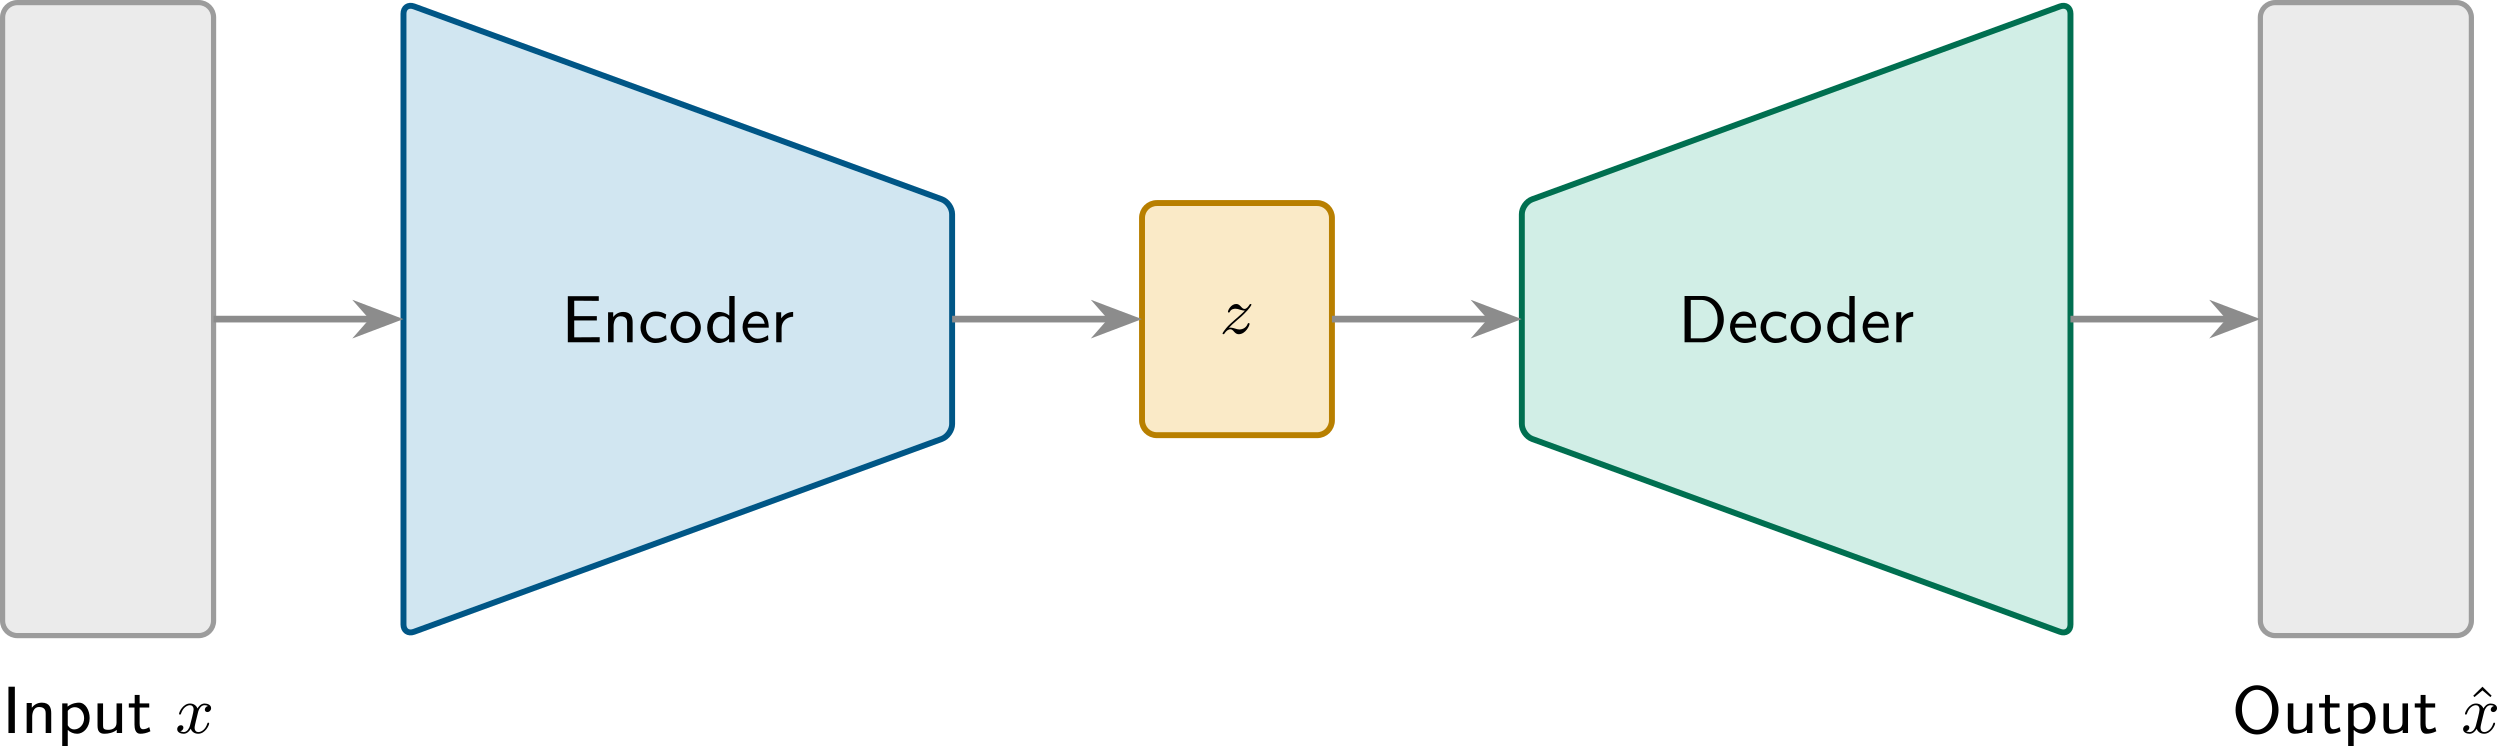
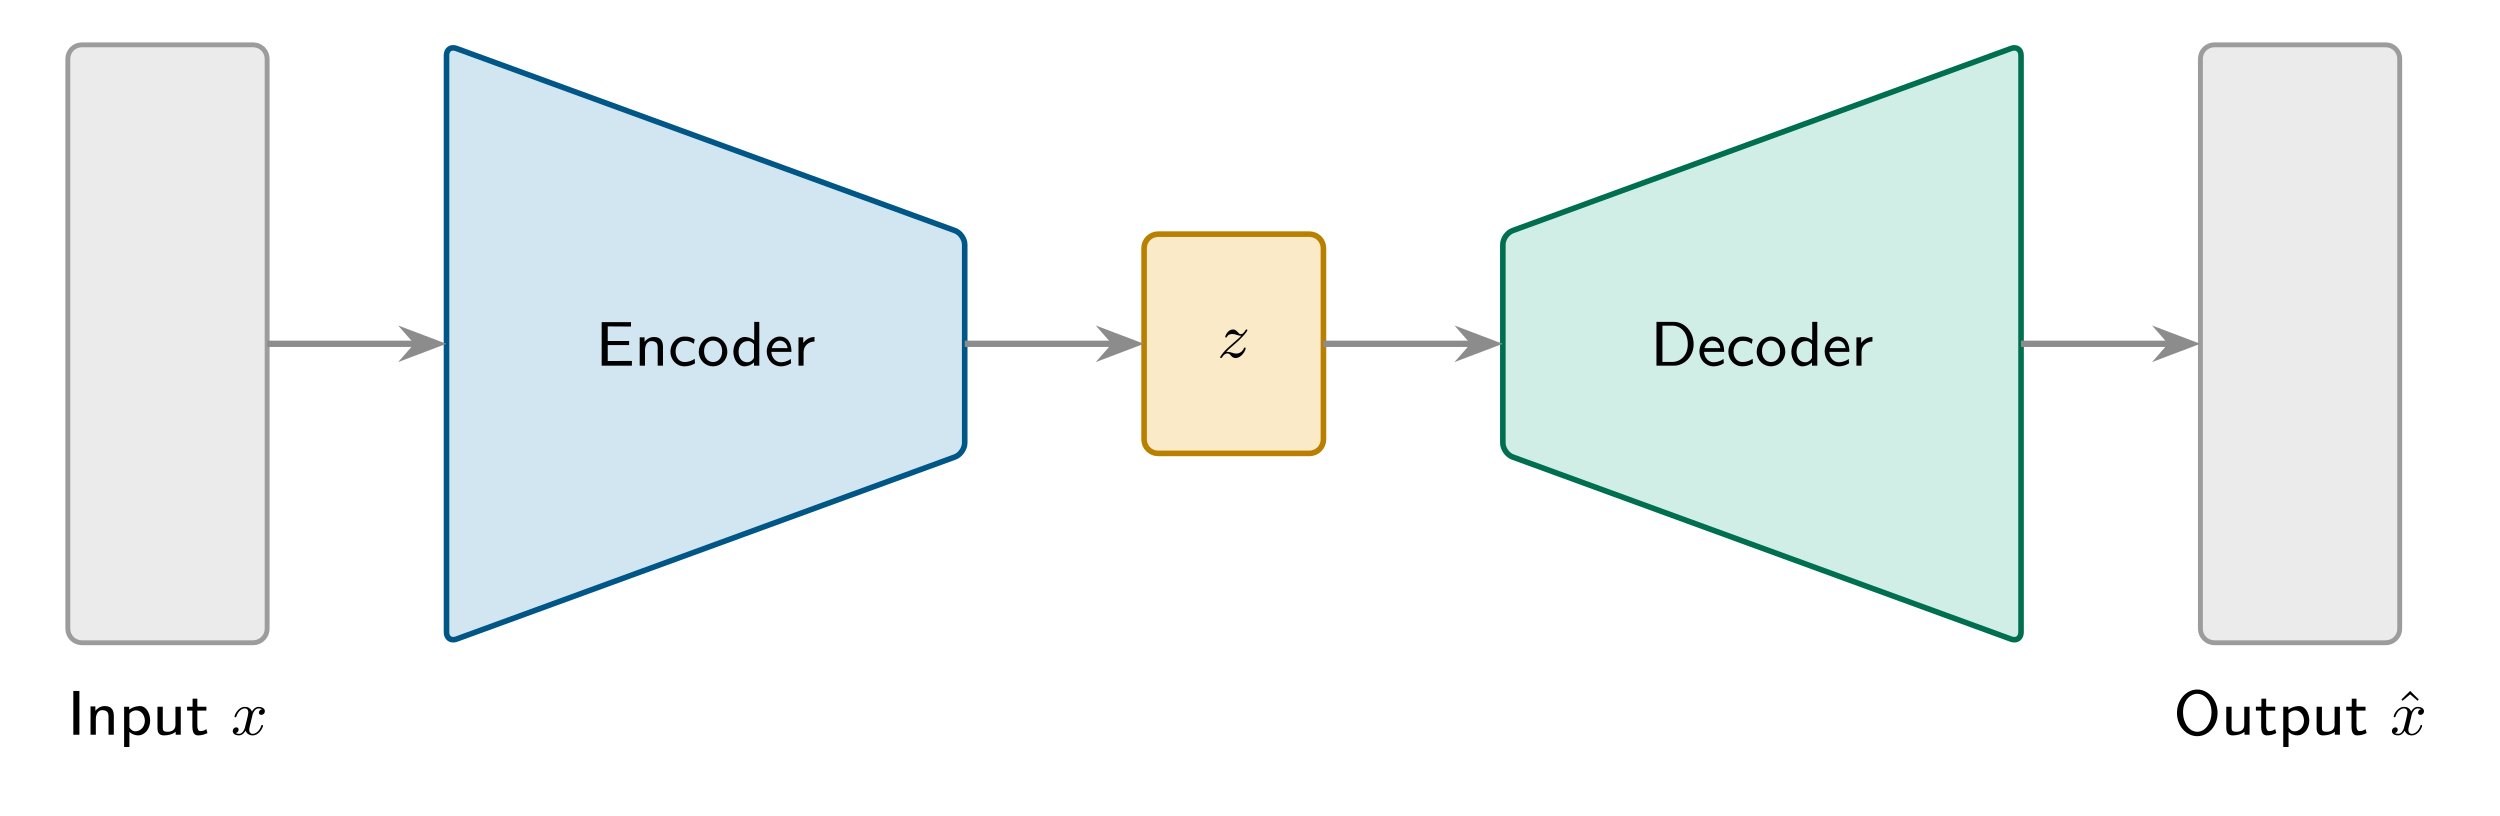
- <svg xmlns="http://www.w3.org/2000/svg" xmlns:xlink="http://www.w3.org/1999/xlink" version="1.1" width="335.849pt" height="100.217pt" viewBox="-26.454 -65.974 335.849 100.217">
+ <svg xmlns="http://www.w3.org/2000/svg" xmlns:xlink="http://www.w3.org/1999/xlink" width="354.16pt" height="115.541pt" viewBox="0 0 354.16 115.541">
  <defs>
-     <path id="g0-120" d="M4.411-3.622C4.08-3.56 3.981-3.273 3.981-3.138C3.981-2.968 4.107-2.815 4.331-2.815C4.582-2.815 4.824-3.031 4.824-3.344C4.824-3.757 4.376-3.963 3.954-3.963C3.416-3.963 3.102-3.488 2.995-3.3C2.824-3.739 2.43-3.963 2-3.963C1.04-3.963 .52-2.815 .52-2.582C.52-2.502 .583-2.475 .646-2.475C.726-2.475 .753-2.52 .771-2.573C1.049-3.461 1.641-3.739 1.982-3.739C2.242-3.739 2.475-3.569 2.475-3.147C2.475-2.824 2.089-1.39 1.973-.959C1.901-.681 1.632-.126 1.139-.126C.959-.126 .771-.188 .681-.242C.924-.287 1.103-.493 1.103-.726C1.103-.95 .933-1.049 .762-1.049C.502-1.049 .269-.825 .269-.52C.269-.081 .753 .099 1.13 .099C1.65 .099 1.955-.332 2.089-.574C2.313 .018 2.842 .099 3.084 .099C4.053 .099 4.564-1.067 4.564-1.282C4.564-1.327 4.537-1.39 4.447-1.39C4.349-1.39 4.34-1.354 4.295-1.219C4.098-.574 3.578-.126 3.111-.126C2.851-.126 2.609-.287 2.609-.717C2.609-.915 2.735-1.408 2.815-1.748C2.851-1.91 3.093-2.878 3.111-2.941C3.219-3.264 3.488-3.739 3.945-3.739C4.107-3.739 4.277-3.712 4.411-3.622Z" />
-     <path id="g0-122" d="M1.246-.762C1.435-.986 1.928-1.435 2.313-1.757C2.977-2.322 3.183-2.52 3.3-2.645C4.035-3.353 4.277-3.811 4.277-3.865C4.277-3.873 4.277-3.963 4.16-3.963C4.08-3.963 4.062-3.936 4.017-3.865C3.9-3.685 3.658-3.3 3.353-3.3C3.174-3.3 3.058-3.398 2.851-3.631C2.636-3.865 2.466-3.963 2.233-3.963C1.542-3.963 1.121-3.138 1.121-2.914C1.121-2.887 1.139-2.815 1.237-2.815C1.327-2.815 1.354-2.869 1.363-2.896C1.533-3.327 2.062-3.327 2.134-3.327C2.34-3.327 2.555-3.264 2.753-3.192C3.111-3.075 3.264-3.075 3.398-3.075C3.12-2.762 2.618-2.331 2.053-1.847C1.605-1.462 1.327-1.193 1.13-.995C.798-.646 .395-.099 .395 0C.395 .063 .439 .099 .511 .099C.592 .099 .61 .063 .655 .009C1.004-.529 1.336-.565 1.435-.565C1.659-.565 1.784-.43 1.982-.197C2.188 .027 2.385 .099 2.564 .099C3.488 .099 4.026-1.049 4.026-1.291C4.026-1.372 3.963-1.399 3.9-1.399C3.811-1.399 3.793-1.336 3.775-1.3C3.533-.637 2.896-.538 2.663-.538C2.493-.538 2.313-.583 2.044-.672C1.865-.726 1.65-.789 1.462-.789C1.372-.789 1.282-.771 1.246-.762Z" />
-     <path id="g1-94" d="M2.304-6.223L1.067-5.012L1.228-4.824L2.304-5.73L3.371-4.824L3.533-5.012L2.304-6.223Z" />
-     <path id="g2-68" d="M.87-6.223V0H3.318C4.878 0 6.142-1.363 6.142-3.058C6.142-4.815 4.878-6.223 3.318-6.223H.87ZM1.704-.529V-5.694H3.084C4.322-5.694 5.308-4.68 5.308-3.058C5.308-1.488 4.313-.529 3.093-.529H1.704Z" />
-     <path id="g2-69" d="M4.752-2.932V-3.515H1.713V-5.586H2.053C2.78-5.586 3.515-5.568 4.241-5.568H5.012V-6.196H.852V0H5.138V-.681H4.241C3.398-.681 2.555-.664 1.713-.664V-2.932H4.752Z" />
-     <path id="g2-73" d="M1.713-6.223H.852V0H1.713V-6.223Z" />
-     <path id="g2-79" d="M6.285-3.084C6.285-4.976 4.949-6.42 3.398-6.42S.511-4.976 .511-3.084C.511-1.219 1.856 .197 3.398 .197C4.949 .197 6.285-1.219 6.285-3.084ZM3.398-.43C2.331-.43 1.372-1.533 1.372-3.219C1.372-4.86 2.376-5.81 3.398-5.81S5.425-4.851 5.425-3.219C5.425-1.533 4.465-.43 3.398-.43Z" />
-     <path id="g2-99" d="M3.775-.968C3.344-.672 2.869-.511 2.331-.511C1.569-.511 1.067-1.148 1.067-2C1.067-2.69 1.408-3.524 2.367-3.524C2.932-3.524 3.219-3.416 3.667-3.111L3.784-3.739C3.282-4.026 3.004-4.133 2.358-4.133C1.085-4.133 .323-3.058 .323-1.991C.323-.879 1.157 .099 2.322 .099C2.95 .099 3.425-.09 3.829-.332L3.775-.968Z" />
-     <path id="g2-100" d="M4.008-6.223H3.291V-3.587C2.789-4.008 2.215-4.08 1.928-4.08C1.022-4.08 .323-3.138 .323-1.991C.323-.834 1.013 .099 1.892 .099C2.161 .099 2.726 .036 3.264-.466V0H4.008V-6.223ZM3.264-1.264C3.264-1.094 3.264-1.076 3.165-.95C2.923-.628 2.618-.484 2.295-.484C1.713-.484 1.067-.906 1.067-1.982C1.067-3.129 1.829-3.497 2.394-3.497C2.806-3.497 3.093-3.264 3.264-3.031V-1.264Z" />
-     <path id="g2-101" d="M3.829-1.964C3.829-2.242 3.82-2.923 3.47-3.461C3.093-4.026 2.52-4.133 2.179-4.133C1.139-4.133 .314-3.174 .314-2.026C.314-.843 1.193 .099 2.313 .099C2.744 .099 3.264-.009 3.784-.341L3.73-.959C3.165-.556 2.636-.484 2.322-.484C1.578-.484 1.004-1.139 .977-1.964H3.829ZM1.031-2.493C1.175-3.067 1.614-3.551 2.179-3.551C2.511-3.551 3.12-3.398 3.291-2.493H1.031Z" />
-     <path id="g2-110" d="M4.026-2.663C4.026-3.327 3.847-4.08 2.762-4.08C2.053-4.08 1.623-3.667 1.417-3.398V-4.035H.726V0H1.47V-2.188C1.47-2.78 1.704-3.497 2.385-3.497C3.282-3.497 3.282-2.86 3.282-2.6V0H4.026V-2.663Z" />
-     <path id="g2-111" d="M4.331-1.973C4.331-3.147 3.434-4.133 2.295-4.133C1.184-4.133 .269-3.165 .269-1.973C.269-.789 1.21 .099 2.295 .099C3.407 .099 4.331-.807 4.331-1.973ZM2.304-.511C1.614-.511 1.013-1.049 1.013-2.062C1.013-3.111 1.686-3.551 2.295-3.551C2.941-3.551 3.587-3.093 3.587-2.062C3.587-1.022 2.959-.511 2.304-.511Z" />
-     <path id="g2-112" d="M1.488-.412C1.82-.099 2.268 .099 2.735 .099C3.64 .099 4.429-.789 4.429-2C4.429-3.075 3.865-4.08 2.995-4.08C2.744-4.08 2.08-4.035 1.462-3.551V-3.981H.744V1.739H1.488V-.412ZM1.488-2.977C1.605-3.138 1.937-3.47 2.448-3.47C3.12-3.47 3.685-2.833 3.685-1.991C3.685-1.13 3.058-.484 2.358-.484C2.071-.484 1.748-.601 1.488-1.04V-2.977Z" />
-     <path id="g2-114" d="M1.462-1.91C1.462-2.851 2.197-3.425 3.013-3.434V-4.08C2.367-4.071 1.775-3.748 1.408-3.219V-4.035H.744V0H1.462V-1.91Z" />
-     <path id="g2-116" d="M1.623-3.425H2.914V-3.981H1.623V-5.12H.959V-3.981H.17V-3.425H.933V-1.13C.933-.601 1.049 .099 1.704 .099C2.098 .099 2.564 .018 3.067-.233L2.914-.798C2.681-.619 2.367-.511 2.089-.511C1.739-.511 1.623-.825 1.623-1.291V-3.425Z" />
-     <path id="g2-117" d="M4.026-3.981H3.282V-1.39C3.282-.672 2.717-.43 2.179-.43C1.533-.43 1.47-.637 1.47-1.022V-3.981H.726V-.977C.726-.215 1.031 .099 1.668 .099C2.188 .099 2.887-.054 3.309-.43V0H4.026V-3.981Z" />
+     <g>
+       <g id="glyph-0-0">
+         <path d="M 4.734 -2.922 L 4.734 -3.5 L 1.703 -3.5 L 1.703 -5.562 L 2.047 -5.562 C 2.766 -5.562 3.5 -5.547 4.234 -5.547 L 5 -5.547 L 5 -6.172 L 0.844 -6.172 L 0.844 0 L 5.125 0 L 5.125 -0.672 L 4.234 -0.672 C 3.391 -0.672 2.547 -0.656 1.703 -0.656 L 1.703 -2.922 Z M 4.734 -2.922 " />
+       </g>
+       <g id="glyph-0-1">
+         <path d="M 4.016 -2.656 C 4.016 -3.312 3.828 -4.062 2.75 -4.062 C 2.047 -4.062 1.625 -3.656 1.406 -3.391 L 1.406 -4.016 L 0.719 -4.016 L 0.719 0 L 1.469 0 L 1.469 -2.188 C 1.469 -2.766 1.703 -3.484 2.375 -3.484 C 3.266 -3.484 3.266 -2.844 3.266 -2.594 L 3.266 0 L 4.016 0 Z M 4.016 -2.656 " />
+       </g>
+       <g id="glyph-0-2">
+         <path d="M 3.766 -0.969 C 3.328 -0.672 2.859 -0.516 2.328 -0.516 C 1.562 -0.516 1.062 -1.141 1.062 -2 C 1.062 -2.688 1.406 -3.516 2.359 -3.516 C 2.922 -3.516 3.203 -3.406 3.656 -3.094 L 3.766 -3.734 C 3.266 -4.016 3 -4.125 2.344 -4.125 C 1.078 -4.125 0.328 -3.047 0.328 -1.984 C 0.328 -0.875 1.156 0.094 2.312 0.094 C 2.938 0.094 3.422 -0.094 3.812 -0.328 Z M 3.766 -0.969 " />
+       </g>
+       <g id="glyph-0-3">
+         <path d="M 4.312 -1.969 C 4.312 -3.141 3.422 -4.125 2.281 -4.125 C 1.188 -4.125 0.266 -3.156 0.266 -1.969 C 0.266 -0.781 1.203 0.094 2.281 0.094 C 3.391 0.094 4.312 -0.797 4.312 -1.969 Z M 2.297 -0.516 C 1.609 -0.516 1.016 -1.047 1.016 -2.062 C 1.016 -3.094 1.688 -3.547 2.281 -3.547 C 2.938 -3.547 3.578 -3.078 3.578 -2.062 C 3.578 -1.016 2.953 -0.516 2.297 -0.516 Z M 2.297 -0.516 " />
+       </g>
+       <g id="glyph-0-4">
+         <path d="M 4 -6.203 L 3.281 -6.203 L 3.281 -3.578 C 2.781 -4 2.203 -4.062 1.922 -4.062 C 1.016 -4.062 0.328 -3.125 0.328 -1.984 C 0.328 -0.828 1.016 0.094 1.891 0.094 C 2.156 0.094 2.719 0.031 3.25 -0.469 L 3.25 0 L 4 0 Z M 3.25 -1.266 C 3.25 -1.094 3.25 -1.078 3.156 -0.953 C 2.906 -0.625 2.609 -0.484 2.281 -0.484 C 1.703 -0.484 1.062 -0.906 1.062 -1.969 C 1.062 -3.125 1.828 -3.484 2.391 -3.484 C 2.797 -3.484 3.078 -3.25 3.25 -3.016 Z M 3.25 -1.266 " />
+       </g>
+       <g id="glyph-0-5">
+         <path d="M 3.812 -1.953 C 3.812 -2.234 3.812 -2.906 3.453 -3.453 C 3.078 -4.016 2.516 -4.125 2.172 -4.125 C 1.141 -4.125 0.312 -3.156 0.312 -2.016 C 0.312 -0.844 1.188 0.094 2.312 0.094 C 2.734 0.094 3.25 -0.016 3.766 -0.344 L 3.719 -0.953 C 3.156 -0.547 2.625 -0.484 2.312 -0.484 C 1.578 -0.484 1 -1.141 0.969 -1.953 Z M 1.031 -2.484 C 1.172 -3.062 1.609 -3.547 2.172 -3.547 C 2.5 -3.547 3.109 -3.391 3.281 -2.484 Z M 1.031 -2.484 " />
+       </g>
+       <g id="glyph-0-6">
+         <path d="M 1.453 -1.906 C 1.453 -2.844 2.188 -3.422 3 -3.422 L 3 -4.062 C 2.359 -4.062 1.766 -3.734 1.406 -3.203 L 1.406 -4.016 L 0.734 -4.016 L 0.734 0 L 1.453 0 Z M 1.453 -1.906 " />
+       </g>
+       <g id="glyph-0-7">
+         <path d="M 0.859 -6.203 L 0.859 0 L 3.312 0 C 4.859 0 6.125 -1.359 6.125 -3.047 C 6.125 -4.797 4.859 -6.203 3.312 -6.203 Z M 1.703 -0.531 L 1.703 -5.672 L 3.078 -5.672 C 4.312 -5.672 5.297 -4.672 5.297 -3.047 C 5.297 -1.484 4.297 -0.531 3.078 -0.531 Z M 1.703 -0.531 " />
+       </g>
+       <g id="glyph-0-8">
+         <path d="M 1.703 -6.203 L 0.844 -6.203 L 0.844 0 L 1.703 0 Z M 1.703 -6.203 " />
+       </g>
+       <g id="glyph-0-9">
+         <path d="M 1.484 -0.406 C 1.812 -0.094 2.266 0.094 2.719 0.094 C 3.625 0.094 4.422 -0.781 4.422 -2 C 4.422 -3.062 3.859 -4.062 2.984 -4.062 C 2.734 -4.062 2.078 -4.016 1.453 -3.547 L 1.453 -3.969 L 0.734 -3.969 L 0.734 1.734 L 1.484 1.734 Z M 1.484 -2.969 C 1.594 -3.125 1.938 -3.453 2.438 -3.453 C 3.109 -3.453 3.672 -2.828 3.672 -1.984 C 3.672 -1.125 3.047 -0.484 2.344 -0.484 C 2.062 -0.484 1.75 -0.594 1.484 -1.031 Z M 1.484 -2.969 " />
+       </g>
+       <g id="glyph-0-10">
+         <path d="M 4.016 -3.969 L 3.266 -3.969 L 3.266 -1.391 C 3.266 -0.672 2.703 -0.422 2.172 -0.422 C 1.531 -0.422 1.469 -0.641 1.469 -1.016 L 1.469 -3.969 L 0.719 -3.969 L 0.719 -0.969 C 0.719 -0.219 1.031 0.094 1.656 0.094 C 2.188 0.094 2.875 -0.047 3.297 -0.422 L 3.297 0 L 4.016 0 Z M 4.016 -3.969 " />
+       </g>
+       <g id="glyph-0-11">
+         <path d="M 1.625 -3.422 L 2.906 -3.422 L 2.906 -3.969 L 1.625 -3.969 L 1.625 -5.109 L 0.953 -5.109 L 0.953 -3.969 L 0.172 -3.969 L 0.172 -3.422 L 0.922 -3.422 L 0.922 -1.125 C 0.922 -0.594 1.047 0.094 1.703 0.094 C 2.094 0.094 2.562 0.016 3.062 -0.234 L 2.906 -0.797 C 2.672 -0.609 2.359 -0.516 2.078 -0.516 C 1.734 -0.516 1.625 -0.828 1.625 -1.281 Z M 1.625 -3.422 " />
+       </g>
+       <g id="glyph-0-12">
+         <path d="M 6.266 -3.078 C 6.266 -4.953 4.938 -6.406 3.391 -6.406 C 1.844 -6.406 0.516 -4.953 0.516 -3.078 C 0.516 -1.219 1.844 0.203 3.391 0.203 C 4.938 0.203 6.266 -1.219 6.266 -3.078 Z M 3.391 -0.422 C 2.328 -0.422 1.375 -1.531 1.375 -3.203 C 1.375 -4.844 2.375 -5.797 3.391 -5.797 C 4.406 -5.797 5.406 -4.828 5.406 -3.203 C 5.406 -1.531 4.453 -0.422 3.391 -0.422 Z M 3.391 -0.422 " />
+       </g>
+       <g id="glyph-1-0">
+         <path d="M 4.391 -3.609 C 4.062 -3.547 3.969 -3.266 3.969 -3.125 C 3.969 -2.953 4.094 -2.812 4.312 -2.812 C 4.562 -2.812 4.812 -3.016 4.812 -3.328 C 4.812 -3.75 4.359 -3.953 3.938 -3.953 C 3.406 -3.953 3.094 -3.484 2.984 -3.281 C 2.812 -3.734 2.422 -3.953 2 -3.953 C 1.031 -3.953 0.516 -2.812 0.516 -2.578 C 0.516 -2.5 0.578 -2.469 0.641 -2.469 C 0.719 -2.469 0.75 -2.516 0.766 -2.562 C 1.047 -3.453 1.641 -3.734 1.969 -3.734 C 2.234 -3.734 2.469 -3.562 2.469 -3.141 C 2.469 -2.812 2.078 -1.391 1.969 -0.953 C 1.891 -0.672 1.625 -0.125 1.141 -0.125 C 0.953 -0.125 0.766 -0.188 0.672 -0.234 C 0.922 -0.281 1.094 -0.484 1.094 -0.719 C 1.094 -0.953 0.922 -1.047 0.766 -1.047 C 0.5 -1.047 0.266 -0.828 0.266 -0.516 C 0.266 -0.078 0.75 0.094 1.125 0.094 C 1.641 0.094 1.953 -0.328 2.078 -0.578 C 2.312 0.016 2.828 0.094 3.078 0.094 C 4.047 0.094 4.547 -1.062 4.547 -1.281 C 4.547 -1.328 4.516 -1.391 4.438 -1.391 C 4.328 -1.391 4.328 -1.344 4.281 -1.219 C 4.078 -0.578 3.562 -0.125 3.094 -0.125 C 2.844 -0.125 2.594 -0.281 2.594 -0.719 C 2.594 -0.906 2.719 -1.406 2.812 -1.75 C 2.844 -1.906 3.078 -2.875 3.094 -2.938 C 3.203 -3.25 3.484 -3.734 3.938 -3.734 C 4.094 -3.734 4.266 -3.703 4.391 -3.609 Z M 4.391 -3.609 " />
+       </g>
+       <g id="glyph-1-1">
+         <path d="M 1.25 -0.766 C 1.438 -0.984 1.922 -1.438 2.312 -1.75 C 2.969 -2.312 3.172 -2.516 3.281 -2.641 C 4.016 -3.344 4.266 -3.797 4.266 -3.859 C 4.266 -3.859 4.266 -3.953 4.141 -3.953 C 4.062 -3.953 4.047 -3.922 4 -3.859 C 3.891 -3.672 3.641 -3.281 3.344 -3.281 C 3.156 -3.281 3.047 -3.391 2.844 -3.625 C 2.625 -3.859 2.453 -3.953 2.219 -3.953 C 1.531 -3.953 1.125 -3.125 1.125 -2.906 C 1.125 -2.875 1.141 -2.812 1.234 -2.812 C 1.328 -2.812 1.344 -2.859 1.359 -2.891 C 1.531 -3.312 2.062 -3.312 2.125 -3.312 C 2.328 -3.312 2.547 -3.25 2.75 -3.188 C 3.094 -3.062 3.25 -3.062 3.391 -3.062 C 3.109 -2.75 2.609 -2.328 2.047 -1.844 C 1.594 -1.453 1.328 -1.188 1.125 -0.984 C 0.797 -0.641 0.391 -0.094 0.391 0 C 0.391 0.062 0.438 0.094 0.516 0.094 C 0.594 0.094 0.609 0.062 0.656 0.016 C 1 -0.531 1.328 -0.562 1.438 -0.562 C 1.656 -0.562 1.781 -0.422 1.969 -0.203 C 2.188 0.031 2.375 0.094 2.562 0.094 C 3.484 0.094 4.016 -1.047 4.016 -1.281 C 4.016 -1.375 3.953 -1.391 3.891 -1.391 C 3.797 -1.391 3.781 -1.328 3.766 -1.297 C 3.516 -0.641 2.891 -0.531 2.656 -0.531 C 2.484 -0.531 2.312 -0.578 2.031 -0.672 C 1.859 -0.719 1.641 -0.781 1.453 -0.781 C 1.375 -0.781 1.281 -0.766 1.25 -0.766 Z M 1.25 -0.766 " />
+       </g>
+       <g id="glyph-2-0">
+         <path d="M 2.297 -6.203 L 1.062 -5 L 1.219 -4.812 L 2.297 -5.719 L 3.359 -4.812 L 3.516 -5 Z M 2.297 -6.203 " />
+       </g>
+     </g>
+     <clipPath id="clip-0">
+       <path clip-rule="nonzero" d="M 0.281 0 L 48 0 L 48 101 L 0.281 101 Z M 0.281 0 " />
+     </clipPath>
  </defs>
-   <g id="page1">
-     <path d="M27.75-64.129V17.922C27.75 18.746 28.379 19.188 29.156 18.902L100.051-7C100.825-7.285 101.453-8.184 101.453-9.008V-37.199C101.453-38.027 100.825-38.926 100.051-39.207L29.156-65.113C28.379-65.394 27.75-64.957 27.75-64.129Z" fill="#d1e6f1" />
-     <path d="M27.75-64.129V17.922C27.75 18.746 28.379 19.188 29.156 18.902L100.051-7C100.825-7.285 101.453-8.184 101.453-9.008V-37.199C101.453-38.027 100.825-38.926 100.051-39.207L29.156-65.113C28.379-65.394 27.75-64.957 27.75-64.129Z" stroke="#005686" fill="none" stroke-width=".797" stroke-miterlimit="10" />
-     <g transform="translate(75.0807 3.1134)">
-       <use x="-26.107" y="-23.104" xlink:href="#g2-69" />
-       <use x="-20.573" y="-23.104" xlink:href="#g2-110" />
-       <use x="-15.813" y="-23.104" xlink:href="#g2-99" />
-       <use x="-11.717" y="-23.104" xlink:href="#g2-111" />
-       <use x="-6.853" y="-23.104" xlink:href="#g2-100" />
-       <use x="-2.093" y="-23.104" xlink:href="#g2-101" />
-       <use x="2.002" y="-23.104" xlink:href="#g2-114" />
-     </g>
-     <path d="M177.989-37.199V-9.008C177.989-8.184 178.617-7.285 179.395-7L250.289 18.902C251.063 19.188 251.692 18.746 251.692 17.922V-64.129C251.692-64.957 251.063-65.394 250.289-65.113L179.395-39.207C178.617-38.926 177.989-38.027 177.989-37.199Z" fill="#d1eee6" />
-     <path d="M177.989-37.199V-9.008C177.989-8.184 178.617-7.285 179.395-7L250.289 18.902C251.063 19.188 251.692 18.746 251.692 17.922V-64.129C251.692-64.957 251.063-65.394 250.289-65.113L179.395-39.207C178.617-38.926 177.989-38.027 177.989-37.199Z" stroke="#006f50" fill="none" stroke-width=".797" stroke-miterlimit="10" />
-     <g transform="translate(225.0863 3.1134)">
-       <use x="-26.107" y="-23.104" xlink:href="#g2-68" />
-       <use x="-19.445" y="-23.104" xlink:href="#g2-101" />
-       <use x="-15.349" y="-23.104" xlink:href="#g2-99" />
-       <use x="-11.253" y="-23.104" xlink:href="#g2-111" />
-       <use x="-6.39" y="-23.104" xlink:href="#g2-100" />
-       <use x="-1.63" y="-23.104" xlink:href="#g2-101" />
-       <use x="2.466" y="-23.104" xlink:href="#g2-114" />
-     </g>
-     <path d="M.246-65.625H-24.113C-25.215-65.625-26.105-64.734-26.105-63.633V17.422C-26.105 18.523-25.215 19.414-24.113 19.414H.246C1.348 19.414 2.238 18.523 2.238 17.422V-63.633C2.238-64.734 1.348-65.625 .246-65.625Z" fill="#ebebeb" />
-     <path d="M.246-65.625H-24.113C-25.215-65.625-26.105-64.734-26.105-63.633V17.422C-26.105 18.523-25.215 19.414-24.113 19.414H.246C1.348 19.414 2.238 18.523 2.238 17.422V-63.633C2.238-64.734 1.348-65.625 .246-65.625Z" stroke="#9c9c9c" fill="none" stroke-width=".697" stroke-miterlimit="10" />
-     <path d="M303.559-65.625H279.196C278.094-65.625 277.203-64.734 277.203-63.633V17.422C277.203 18.523 278.094 19.414 279.196 19.414H303.559C304.657 19.414 305.551 18.523 305.551 17.422V-63.633C305.551-64.734 304.657-65.625 303.559-65.625Z" fill="#ebebeb" />
-     <path d="M303.559-65.625H279.196C278.094-65.625 277.203-64.734 277.203-63.633V17.422C277.203 18.523 278.094 19.414 279.196 19.414H303.559C304.657 19.414 305.551 18.523 305.551 17.422V-63.633C305.551-64.734 304.657-65.625 303.559-65.625Z" stroke="#9c9c9c" fill="none" stroke-width=".697" stroke-miterlimit="10" />
-     <g transform="translate(-.0649 55.6043)">
-       <use x="-26.107" y="-23.104" xlink:href="#g2-73" />
-       <use x="-23.534" y="-23.104" xlink:href="#g2-110" />
-       <use x="-18.774" y="-23.104" xlink:href="#g2-112" />
-       <use x="-14.014" y="-23.104" xlink:href="#g2-117" />
-       <use x="-9.254" y="-23.104" xlink:href="#g2-116" />
-       <use x="-2.854" y="-23.104" xlink:href="#g0-120" />
-     </g>
-     <g transform="translate(299.4643 55.6043)">
-       <use x="-26.107" y="-23.104" xlink:href="#g2-79" />
-       <use x="-19.3" y="-23.104" xlink:href="#g2-117" />
-       <use x="-14.54" y="-23.104" xlink:href="#g2-116" />
-       <use x="-11.212" y="-23.104" xlink:href="#g2-112" />
-       <use x="-6.452" y="-23.104" xlink:href="#g2-117" />
-       <use x="-1.692" y="-23.104" xlink:href="#g2-116" />
-       <use x="5.271" y="-23.104" xlink:href="#g1-94" />
-       <use x="4.707" y="-23.104" xlink:href="#g0-120" />
-     </g>
-     <path d="M150.485-38.695H128.957C127.856-38.695 126.965-37.805 126.965-36.703V-9.508C126.965-8.406 127.856-7.512 128.957-7.512H150.485C151.586-7.512 152.477-8.406 152.477-9.508V-36.703C152.477-37.805 151.586-38.695 150.485-38.695Z" fill="#faeac7" />
-     <path d="M150.485-38.695H128.957C127.856-38.695 126.965-37.805 126.965-36.703V-9.508C126.965-8.406 127.856-7.512 128.957-7.512H150.485C151.586-7.512 152.477-8.406 152.477-9.508V-36.703C152.477-37.805 151.586-38.695 150.485-38.695Z" stroke="#b87f00" fill="none" stroke-width=".797" stroke-miterlimit="10" />
-     <g transform="translate(163.4923 1.9303)">
-       <use x="-26.107" y="-23.104" xlink:href="#g0-122" />
-     </g>
-     <path d="M2.238-23.105H23.527" stroke="#8c8c8c" fill="none" stroke-width=".897" stroke-miterlimit="10" />
-     <path d="M26.477-23.105L22.395-24.648L23.754-23.105L22.395-21.559Z" fill="#8c8c8c" />
-     <path d="M26.477-23.105L22.395-24.648L23.754-23.105L22.395-21.559Z" stroke="#8c8c8c" fill="none" stroke-width=".897" stroke-miterlimit="10" />
-     <path d="M101.453-23.105H122.742" stroke="#8c8c8c" fill="none" stroke-width=".897" stroke-miterlimit="10" />
-     <path d="M125.687-23.105L121.609-24.648L122.965-23.105L121.609-21.559Z" fill="#8c8c8c" />
-     <path d="M125.687-23.105L121.609-24.648L122.965-23.105L121.609-21.559Z" stroke="#8c8c8c" fill="none" stroke-width=".897" stroke-miterlimit="10" />
-     <path d="M152.477-23.105H173.766" stroke="#8c8c8c" fill="none" stroke-width=".897" stroke-miterlimit="10" />
-     <path d="M176.711-23.105L172.633-24.648L173.992-23.105L172.633-21.559Z" fill="#8c8c8c" />
-     <path d="M176.711-23.105L172.633-24.648L173.992-23.105L172.633-21.559Z" stroke="#8c8c8c" fill="none" stroke-width=".897" stroke-miterlimit="10" />
-     <path d="M251.692-23.105H272.981" stroke="#8c8c8c" fill="none" stroke-width=".897" stroke-miterlimit="10" />
-     <path d="M275.926-23.105L271.848-24.648L273.203-23.105L271.848-21.559Z" fill="#8c8c8c" />
-     <path d="M275.926-23.105L271.848-24.648L273.203-23.105L271.848-21.559Z" stroke="#8c8c8c" fill="none" stroke-width=".897" stroke-miterlimit="10" />
+   <path fill-rule="nonzero" fill="rgb(81.999%, 90.047%, 94.565%)" fill-opacity="1" stroke-width="0.797" stroke-linecap="butt" stroke-linejoin="miter" stroke="rgb(0%, 33.53%, 52.353%)" stroke-opacity="1" stroke-miterlimit="10" d="M 53.859 41.025 L 53.859 -41.026 C 53.859 -41.85 54.486 -42.289 55.263 -42.007 L 126.157 -16.103 C 126.933 -15.821 127.561 -14.923 127.561 -14.095 L 127.561 14.098 C 127.561 14.922 126.933 15.82 126.157 16.102 L 55.263 42.005 C 54.486 42.292 53.859 41.853 53.859 41.025 Z M 53.859 41.025 " transform="matrix(0.996043, 0, 0, -0.996043, 9.608301, 48.70252)" />
+   <g fill="rgb(0%, 0%, 0%)" fill-opacity="1">
+     <use xlink:href="#glyph-0-0" x="84.391" y="51.803" />
+     <use xlink:href="#glyph-0-1" x="89.904" y="51.803" />
+     <use xlink:href="#glyph-0-2" x="94.646" y="51.803" />
+     <use xlink:href="#glyph-0-3" x="98.725" y="51.803" />
  </g>
+   <g fill="rgb(0%, 0%, 0%)" fill-opacity="1">
+     <use xlink:href="#glyph-0-4" x="103.565" y="51.803" />
+     <use xlink:href="#glyph-0-5" x="108.306" y="51.803" />
+     <use xlink:href="#glyph-0-6" x="112.386" y="51.803" />
+   </g>
+   <path fill-rule="nonzero" fill="rgb(81.999%, 93.152%, 90.117%)" fill-opacity="1" stroke-width="0.797" stroke-linecap="butt" stroke-linejoin="miter" stroke="rgb(0%, 43.372%, 31.566%)" stroke-opacity="1" stroke-miterlimit="10" d="M 204.098 14.098 L 204.098 -14.095 C 204.098 -14.923 204.725 -15.821 205.502 -16.103 L 276.396 -42.007 C 277.168 -42.289 277.8 -41.85 277.8 -41.026 L 277.8 41.025 C 277.8 41.853 277.168 42.292 276.396 42.005 L 205.502 16.102 C 204.725 15.82 204.098 14.922 204.098 14.098 Z M 204.098 14.098 " transform="matrix(0.996043, 0, 0, -0.996043, 9.608301, 48.70252)" />
+   <g fill="rgb(0%, 0%, 0%)" fill-opacity="1">
+     <use xlink:href="#glyph-0-7" x="233.802" y="51.803" />
+     <use xlink:href="#glyph-0-5" x="240.437" y="51.803" />
+     <use xlink:href="#glyph-0-2" x="244.517" y="51.803" />
+     <use xlink:href="#glyph-0-3" x="248.597" y="51.803" />
+   </g>
+   <g fill="rgb(0%, 0%, 0%)" fill-opacity="1">
+     <use xlink:href="#glyph-0-4" x="253.445" y="51.803" />
+   </g>
+   <g fill="rgb(0%, 0%, 0%)" fill-opacity="1">
+     <use xlink:href="#glyph-0-5" x="258.178" y="51.803" />
+     <use xlink:href="#glyph-0-6" x="262.257" y="51.803" />
+   </g>
+   <path fill-rule="nonzero" fill="rgb(92.235%, 92.235%, 92.235%)" fill-opacity="1" d="M 35.859 6.352 L 11.594 6.352 C 10.496 6.352 9.609 7.238 9.609 8.336 L 9.609 89.07 C 9.609 90.164 10.496 91.055 11.594 91.055 L 35.859 91.055 C 36.953 91.055 37.844 90.164 37.844 89.07 L 37.844 8.336 C 37.844 7.238 36.953 6.352 35.859 6.352 Z M 35.859 6.352 " />
+   <g clip-path="url(#clip-0)">
+     <path fill="none" stroke-width="0.697" stroke-linecap="butt" stroke-linejoin="miter" stroke="rgb(61.176%, 61.176%, 61.176%)" stroke-opacity="1" stroke-miterlimit="10" d="M 26.355 42.519 L 1.993 42.519 C 0.891 42.519 0.001 41.629 0.001 40.527 L 0.001 -40.528 C 0.001 -41.626 0.891 -42.52 1.993 -42.52 L 26.355 -42.52 C 27.453 -42.52 28.348 -41.626 28.348 -40.528 L 28.348 40.527 C 28.348 41.629 27.453 42.519 26.355 42.519 Z M 26.355 42.519 " transform="matrix(0.996043, 0, 0, -0.996043, 9.608301, 48.70252)" />
+   </g>
+   <path fill-rule="nonzero" fill="rgb(92.235%, 92.235%, 92.235%)" fill-opacity="1" stroke-width="0.697" stroke-linecap="butt" stroke-linejoin="miter" stroke="rgb(61.176%, 61.176%, 61.176%)" stroke-opacity="1" stroke-miterlimit="10" d="M 329.665 42.519 L 305.303 42.519 C 304.201 42.519 303.311 41.629 303.311 40.527 L 303.311 -40.528 C 303.311 -41.626 304.201 -42.52 305.303 -42.52 L 329.665 -42.52 C 330.767 -42.52 331.657 -41.626 331.657 -40.528 L 331.657 40.527 C 331.657 41.629 330.767 42.519 329.665 42.519 Z M 329.665 42.519 " transform="matrix(0.996043, 0, 0, -0.996043, 9.608301, 48.70252)" />
+   <g fill="rgb(0%, 0%, 0%)" fill-opacity="1">
+     <use xlink:href="#glyph-0-8" x="9.544" y="104.086" />
+     <use xlink:href="#glyph-0-1" x="12.107" y="104.086" />
+     <use xlink:href="#glyph-0-9" x="16.848" y="104.086" />
+     <use xlink:href="#glyph-0-10" x="21.59" y="104.086" />
+     <use xlink:href="#glyph-0-11" x="26.331" y="104.086" />
+   </g>
+   <g fill="rgb(0%, 0%, 0%)" fill-opacity="1">
+     <use xlink:href="#glyph-1-0" x="32.709" y="104.086" />
+   </g>
+   <g fill="rgb(0%, 0%, 0%)" fill-opacity="1">
+     <use xlink:href="#glyph-0-12" x="307.884" y="104.086" />
+     <use xlink:href="#glyph-0-10" x="314.666" y="104.086" />
+     <use xlink:href="#glyph-0-11" x="319.407" y="104.086" />
+     <use xlink:href="#glyph-0-9" x="322.721" y="104.086" />
+     <use xlink:href="#glyph-0-10" x="327.463" y="104.086" />
+     <use xlink:href="#glyph-0-11" x="332.204" y="104.086" />
+   </g>
+   <g fill="rgb(0%, 0%, 0%)" fill-opacity="1">
+     <use xlink:href="#glyph-2-0" x="339.135" y="104.086" />
+   </g>
+   <g fill="rgb(0%, 0%, 0%)" fill-opacity="1">
+     <use xlink:href="#glyph-1-0" x="338.581" y="104.086" />
+   </g>
+   <path fill-rule="nonzero" fill="rgb(97.844%, 91.718%, 78%)" fill-opacity="1" stroke-width="0.797" stroke-linecap="butt" stroke-linejoin="miter" stroke="rgb(72.156%, 49.883%, 0%)" stroke-opacity="1" stroke-miterlimit="10" d="M 176.59 15.592 L 155.064 15.592 C 153.966 15.592 153.072 14.698 153.072 13.6 L 153.072 -13.597 C 153.072 -14.699 153.966 -15.59 155.064 -15.59 L 176.59 -15.59 C 177.692 -15.59 178.583 -14.699 178.583 -13.597 L 178.583 13.6 C 178.583 14.698 177.692 15.592 176.59 15.592 Z M 176.59 15.592 " transform="matrix(0.996043, 0, 0, -0.996043, 9.608301, 48.70252)" />
+   <g fill="rgb(0%, 0%, 0%)" fill-opacity="1">
+     <use xlink:href="#glyph-1-1" x="172.451" y="50.625" />
+   </g>
+   <path fill="none" stroke-width="0.897" stroke-linecap="butt" stroke-linejoin="miter" stroke="rgb(54.706%, 54.706%, 54.706%)" stroke-opacity="1" stroke-miterlimit="10" d="M 28.348 -0.001 L 49.635 -0.001 " transform="matrix(0.996043, 0, 0, -0.996043, 9.608301, 48.70252)" />
+   <path fill-rule="nonzero" fill="rgb(54.706%, 54.706%, 54.706%)" fill-opacity="1" stroke-width="0.897" stroke-linecap="butt" stroke-linejoin="miter" stroke="rgb(54.706%, 54.706%, 54.706%)" stroke-opacity="1" stroke-miterlimit="10" d="M 5.525 -0.001 L 1.446 1.545 L 2.803 -0.001 L 1.446 -1.546 Z M 5.525 -0.001 " transform="matrix(0.996043, 0, 0, -0.996043, 56.47764, 48.70252)" />
+   <path fill="none" stroke-width="0.897" stroke-linecap="butt" stroke-linejoin="miter" stroke="rgb(54.706%, 54.706%, 54.706%)" stroke-opacity="1" stroke-miterlimit="10" d="M 127.561 -0.001 L 148.848 -0.001 " transform="matrix(0.996043, 0, 0, -0.996043, 9.608301, 48.70252)" />
+   <path fill-rule="nonzero" fill="rgb(54.706%, 54.706%, 54.706%)" fill-opacity="1" stroke-width="0.897" stroke-linecap="butt" stroke-linejoin="miter" stroke="rgb(54.706%, 54.706%, 54.706%)" stroke-opacity="1" stroke-miterlimit="10" d="M 5.528 -0.001 L 1.449 1.545 L 2.806 -0.001 L 1.449 -1.546 Z M 5.528 -0.001 " transform="matrix(0.996043, 0, 0, -0.996043, 155.2989, 48.70252)" />
+   <path fill="none" stroke-width="0.897" stroke-linecap="butt" stroke-linejoin="miter" stroke="rgb(54.706%, 54.706%, 54.706%)" stroke-opacity="1" stroke-miterlimit="10" d="M 178.583 -0.001 L 199.874 -0.001 " transform="matrix(0.996043, 0, 0, -0.996043, 9.608301, 48.70252)" />
+   <path fill-rule="nonzero" fill="rgb(54.706%, 54.706%, 54.706%)" fill-opacity="1" stroke-width="0.897" stroke-linecap="butt" stroke-linejoin="miter" stroke="rgb(54.706%, 54.706%, 54.706%)" stroke-opacity="1" stroke-miterlimit="10" d="M 5.526 -0.001 L 1.447 1.545 L 2.804 -0.001 L 1.447 -1.546 Z M 5.526 -0.001 " transform="matrix(0.996043, 0, 0, -0.996043, 206.1209, 48.70252)" />
+   <path fill="none" stroke-width="0.897" stroke-linecap="butt" stroke-linejoin="miter" stroke="rgb(54.706%, 54.706%, 54.706%)" stroke-opacity="1" stroke-miterlimit="10" d="M 277.8 -0.001 L 299.087 -0.001 " transform="matrix(0.996043, 0, 0, -0.996043, 9.608301, 48.70252)" />
+   <path fill-rule="nonzero" fill="rgb(54.706%, 54.706%, 54.706%)" fill-opacity="1" stroke-width="0.897" stroke-linecap="butt" stroke-linejoin="miter" stroke="rgb(54.706%, 54.706%, 54.706%)" stroke-opacity="1" stroke-miterlimit="10" d="M 5.525 -0.001 L 1.446 1.545 L 2.803 -0.001 L 1.446 -1.546 Z M 5.525 -0.001 " transform="matrix(0.996043, 0, 0, -0.996043, 304.9422, 48.70252)" />
</svg>
